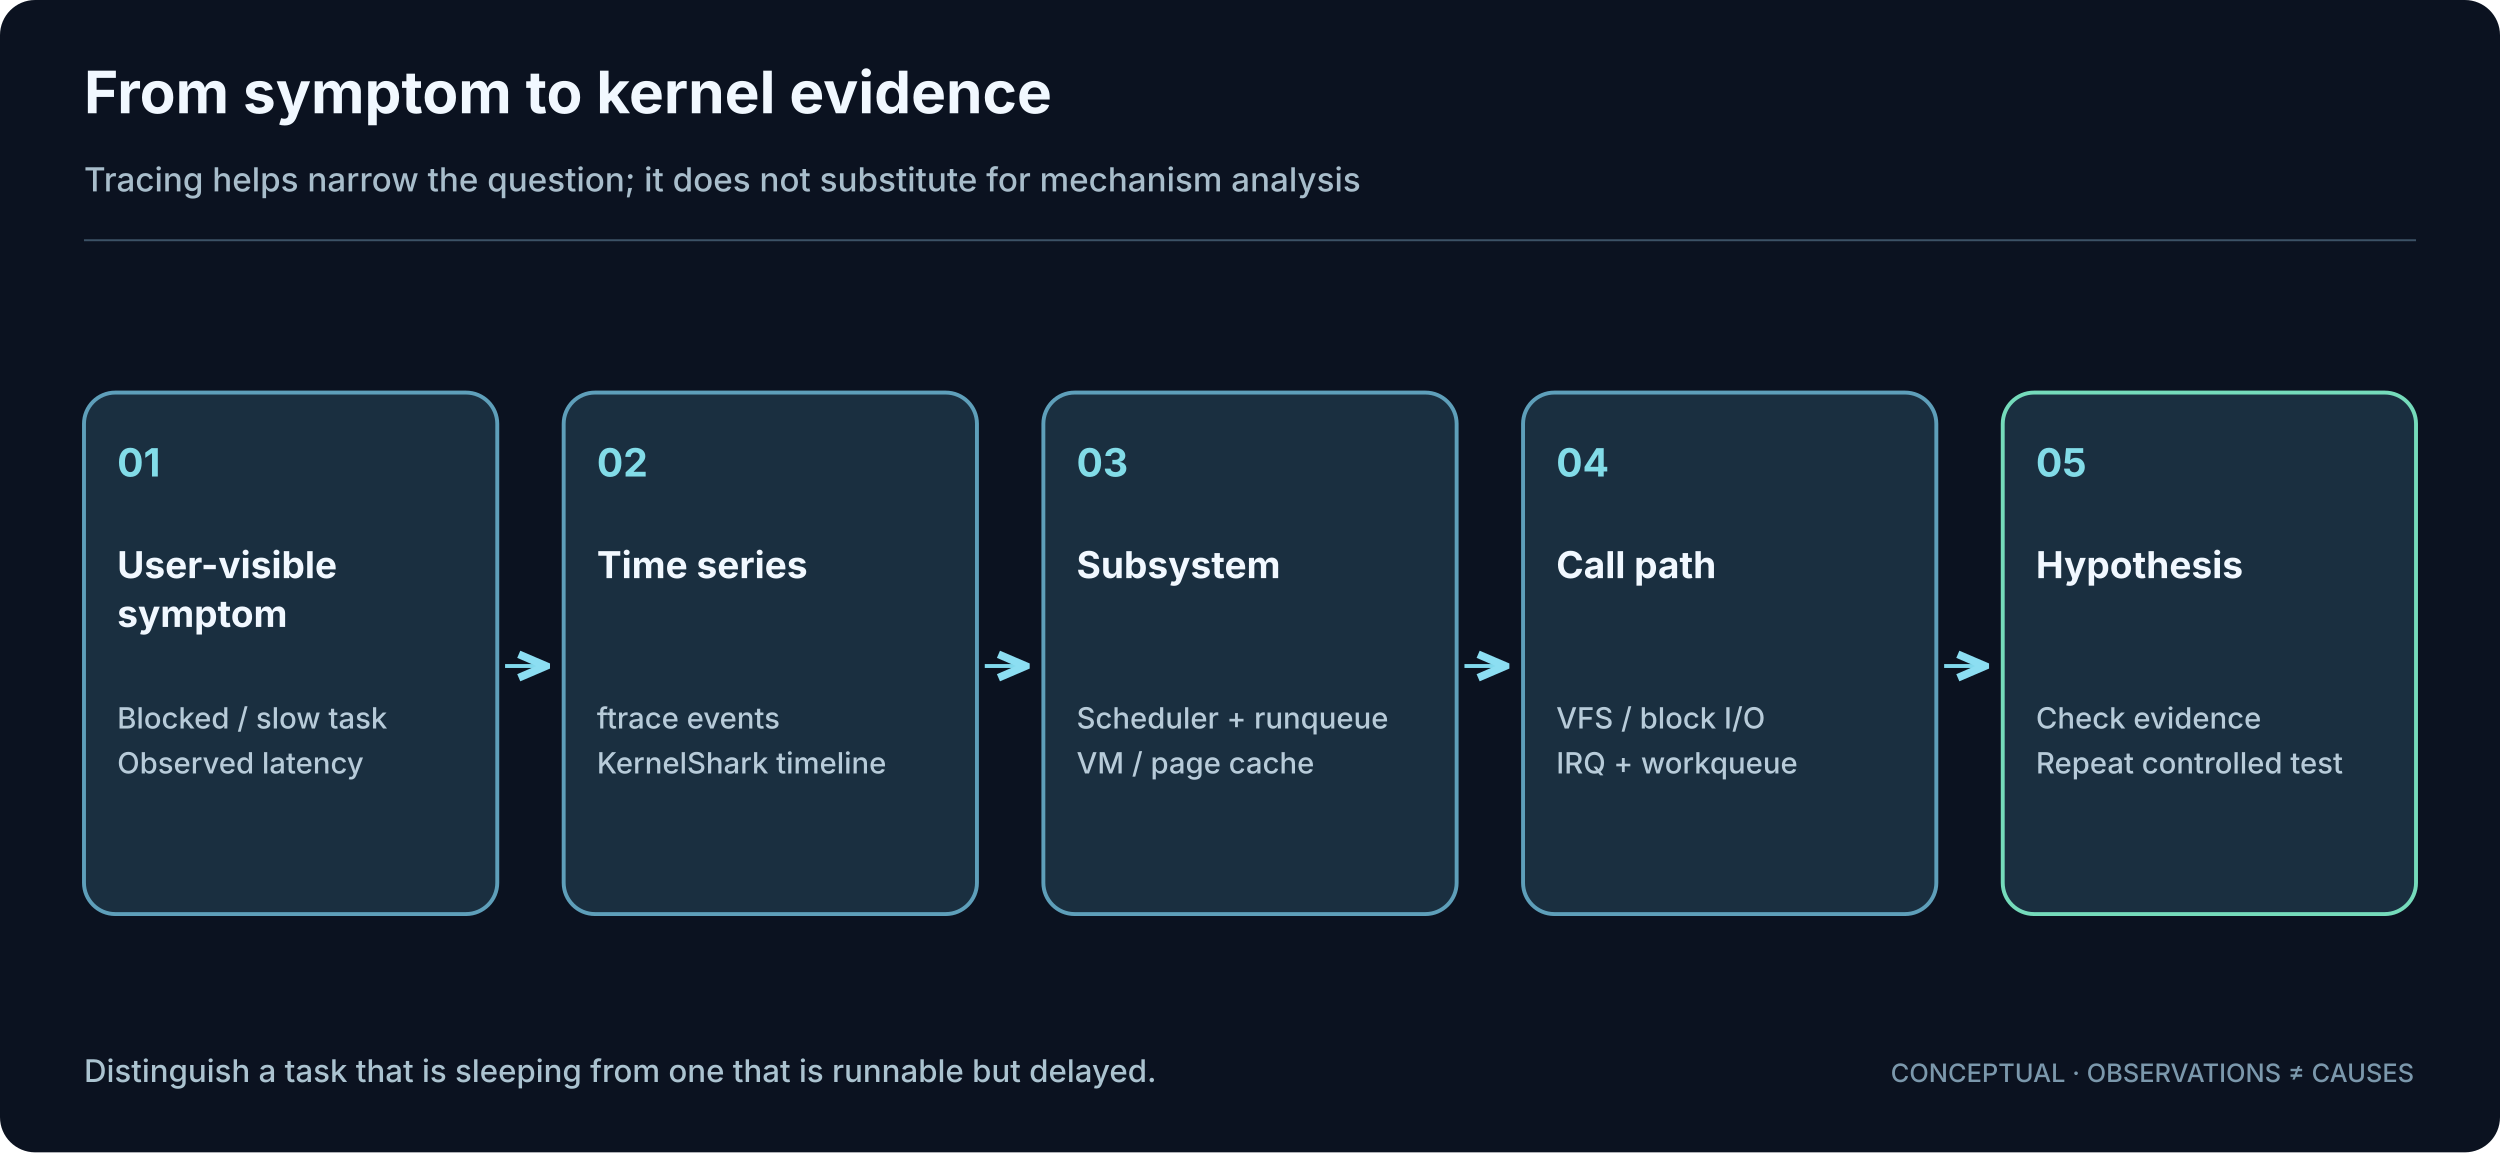
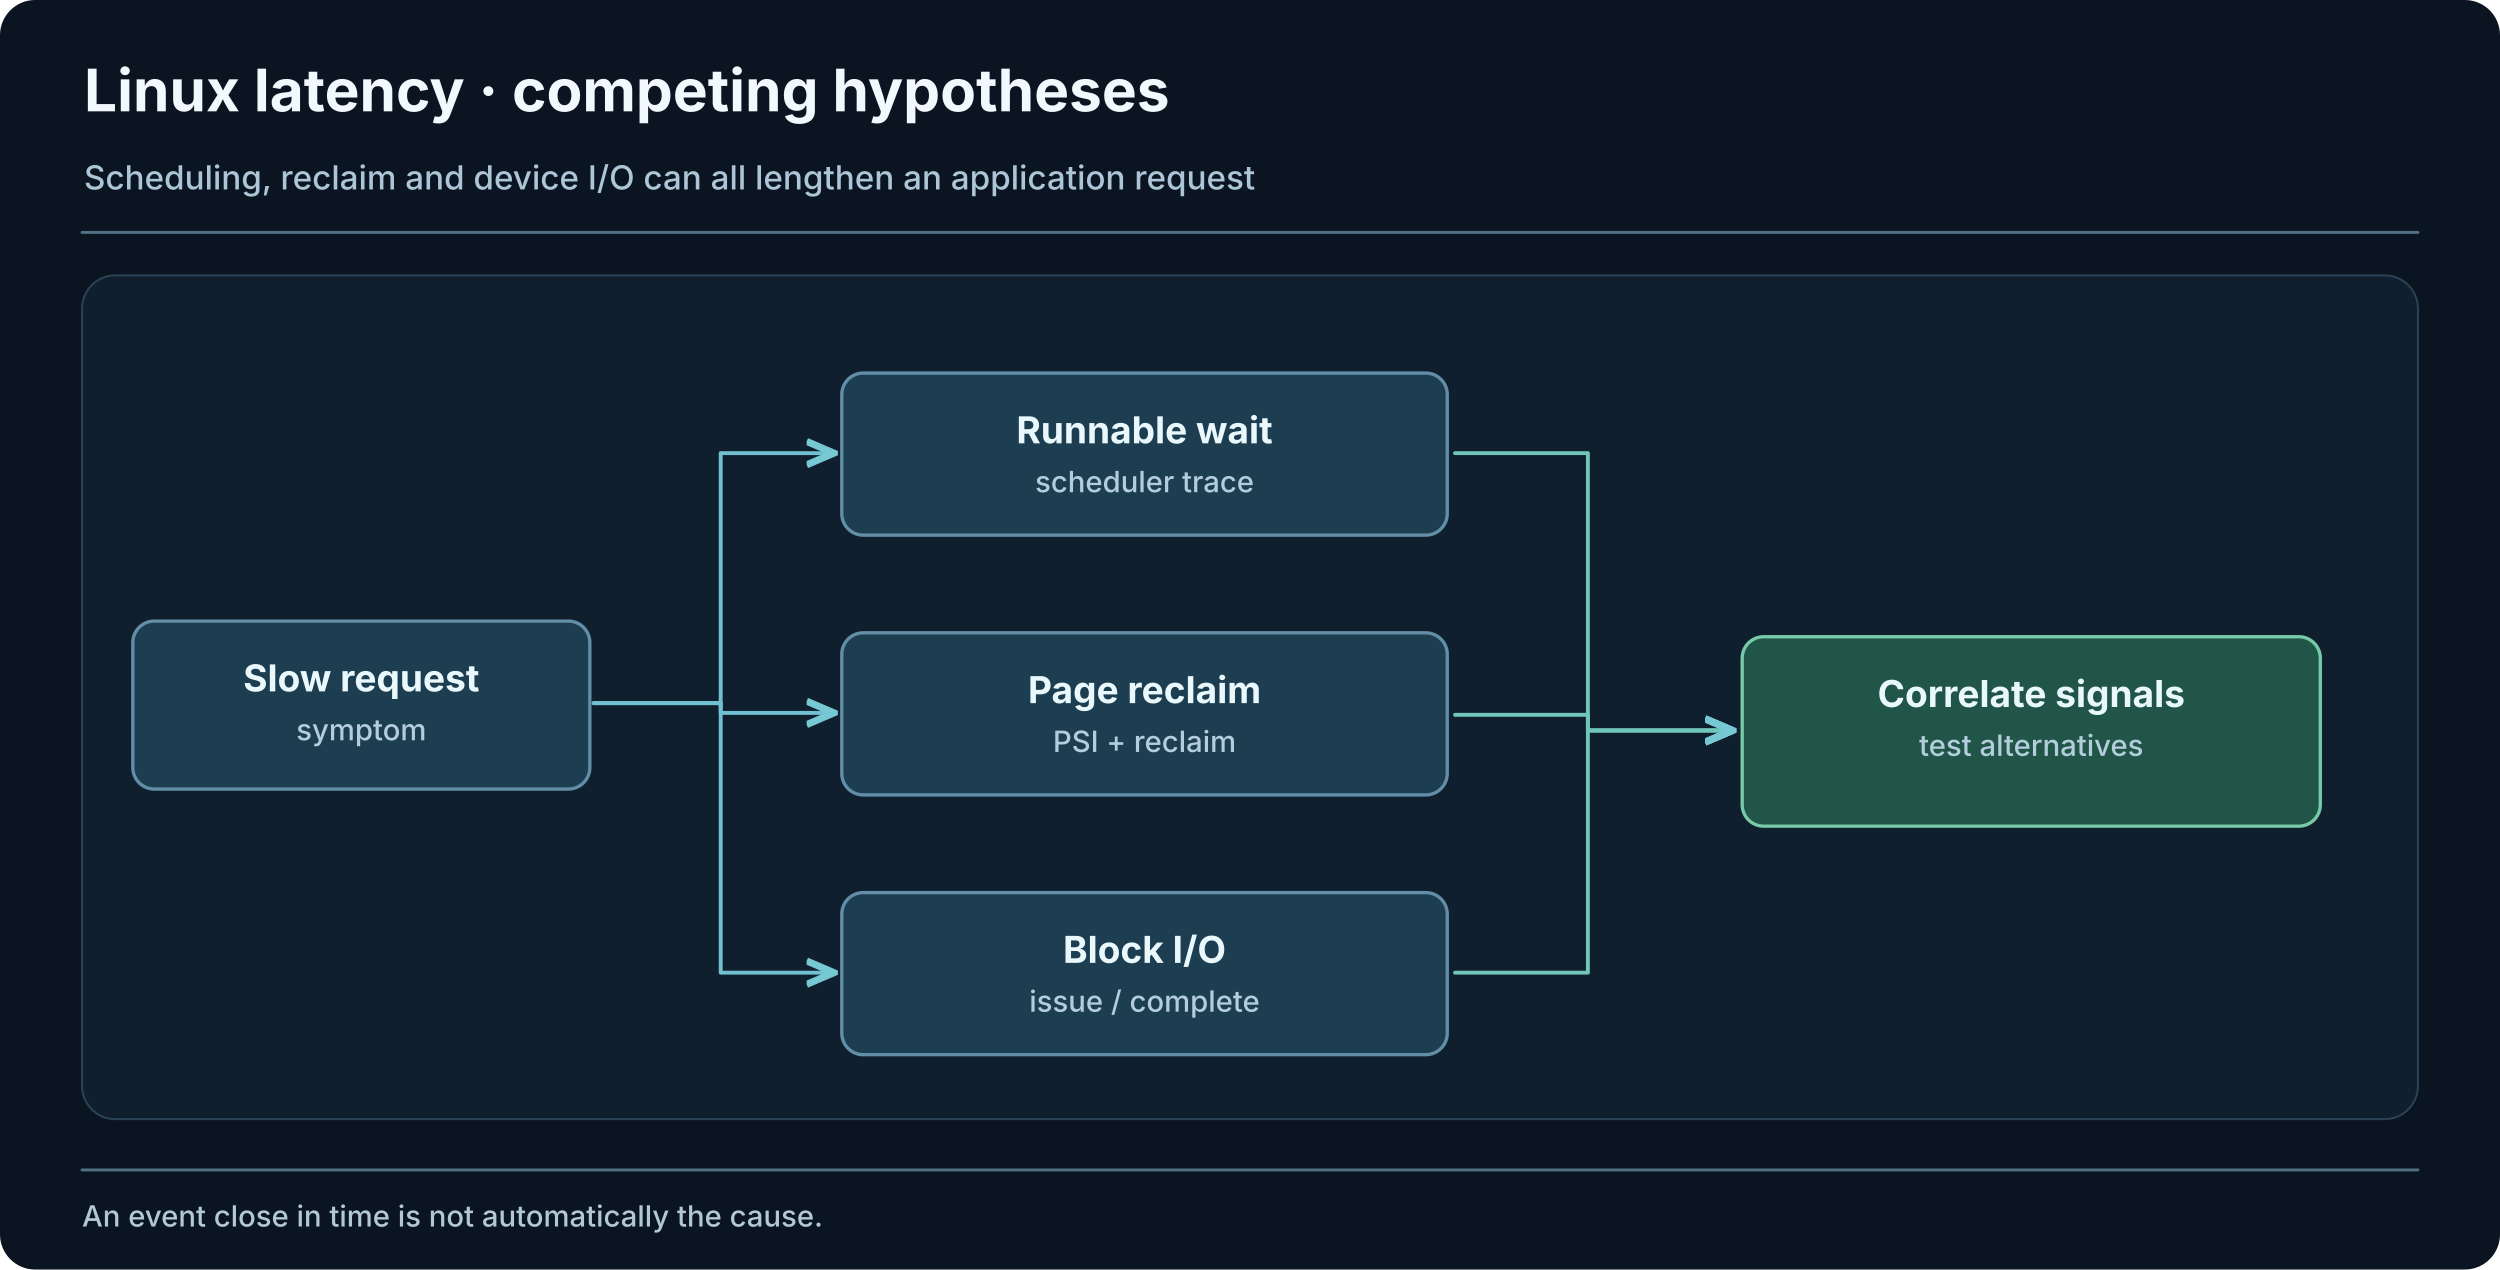
- <svg xmlns="http://www.w3.org/2000/svg" viewBox="0 0 1280 590" role="img" aria-label="From symptom to kernel evidence">
-   <rect width="1280" height="590" rx="18" fill="#0b1220" />
+ <svg xmlns="http://www.w3.org/2000/svg" viewBox="0 0 1280 650" role="img" aria-labelledby="t d">
  <defs>
-     <marker id="arr" markerWidth="9" markerHeight="9" refX="8" refY="4" orient="auto">
-       <path d="M1 1L8 4L1 7" fill="none" stroke="#8cdef2" stroke-width="2" />
+     <marker id="a" markerWidth="8" markerHeight="8" refX="7" refY="4" orient="auto">
+       <path d="M0 1L7 4L0 7" fill="none" stroke="#76c9d3" stroke-width="1.8" />
    </marker>
  </defs>
-   <text x="43" y="58" font-family="Inter,Arial,sans-serif" font-size="30" fill="#f1f8ff" font-weight="750">From symptom to kernel evidence</text>
-   <text x="43" y="98" font-family="Inter,Arial,sans-serif" font-size="17" fill="#a8bdcb" font-weight="500">Tracing helps narrow the question; it does not substitute for mechanism analysis</text>
-   <path d="M43 123H1237" stroke="#3c5266" />
-   <rect x="43" y="201" width="211.6" height="267" rx="16" fill="#1a2f40" stroke="#5e9fba" stroke-width="2" />
-   <text x="60" y="244" font-family="Inter,Arial,sans-serif" font-size="20" fill="#82dce8" font-weight="750">01</text>
-   <text x="60" y="296" font-family="Inter,Arial,sans-serif" font-size="19" fill="#f1f8ff" font-weight="650">User-visible</text>
-   <text x="60" y="321" font-family="Inter,Arial,sans-serif" font-size="19" fill="#f1f8ff" font-weight="650">symptom</text>
-   <text x="60" y="373" font-family="Inter,Arial,sans-serif" font-size="15" fill="#b7cbd9" font-weight="500">Blocked / slow task</text>
-   <text x="60" y="396" font-family="Inter,Arial,sans-serif" font-size="15" fill="#b7cbd9" font-weight="500">Observed latency</text>
-   <path d="M258.6 341H279.6" stroke="#81d9ed" stroke-width="2" marker-end="url(#arr)" />
-   <rect x="288.6" y="201" width="211.6" height="267" rx="16" fill="#1a2f40" stroke="#5e9fba" stroke-width="2" />
-   <text x="305.6" y="244" font-family="Inter,Arial,sans-serif" font-size="20" fill="#82dce8" font-weight="750">02</text>
-   <text x="305.6" y="296" font-family="Inter,Arial,sans-serif" font-size="19" fill="#f1f8ff" font-weight="650">Time series</text>
-   <text x="305.6" y="373" font-family="Inter,Arial,sans-serif" font-size="15" fill="#b7cbd9" font-weight="500">ftrace events</text>
-   <text x="305.6" y="396" font-family="Inter,Arial,sans-serif" font-size="15" fill="#b7cbd9" font-weight="500">KernelShark timeline</text>
-   <path d="M504.2 341H525.2" stroke="#81d9ed" stroke-width="2" marker-end="url(#arr)" />
-   <rect x="534.2" y="201" width="211.6" height="267" rx="16" fill="#1a2f40" stroke="#5e9fba" stroke-width="2" />
-   <text x="551.2" y="244" font-family="Inter,Arial,sans-serif" font-size="20" fill="#82dce8" font-weight="750">03</text>
-   <text x="551.2" y="296" font-family="Inter,Arial,sans-serif" font-size="19" fill="#f1f8ff" font-weight="650">Subsystem</text>
-   <text x="551.2" y="373" font-family="Inter,Arial,sans-serif" font-size="15" fill="#b7cbd9" font-weight="500">Scheduler + runqueue</text>
-   <text x="551.2" y="396" font-family="Inter,Arial,sans-serif" font-size="15" fill="#b7cbd9" font-weight="500">VM / page cache</text>
-   <path d="M749.8 341H770.8" stroke="#81d9ed" stroke-width="2" marker-end="url(#arr)" />
-   <rect x="779.8" y="201" width="211.6" height="267" rx="16" fill="#1a2f40" stroke="#5e9fba" stroke-width="2" />
-   <text x="796.8" y="244" font-family="Inter,Arial,sans-serif" font-size="20" fill="#82dce8" font-weight="750">04</text>
-   <text x="796.8" y="296" font-family="Inter,Arial,sans-serif" font-size="19" fill="#f1f8ff" font-weight="650">Call path</text>
-   <text x="796.8" y="373" font-family="Inter,Arial,sans-serif" font-size="15" fill="#b7cbd9" font-weight="500">VFS / block I/O</text>
-   <text x="796.8" y="396" font-family="Inter,Arial,sans-serif" font-size="15" fill="#b7cbd9" font-weight="500">IRQ + workqueue</text>
-   <path d="M995.4 341H1016.4" stroke="#81d9ed" stroke-width="2" marker-end="url(#arr)" />
-   <rect x="1025.4" y="201" width="211.6" height="267" rx="16" fill="#1a2f40" stroke="#75dbbb" stroke-width="2" />
-   <text x="1042.4" y="244" font-family="Inter,Arial,sans-serif" font-size="20" fill="#82dce8" font-weight="750">05</text>
-   <text x="1042.4" y="296" font-family="Inter,Arial,sans-serif" font-size="19" fill="#f1f8ff" font-weight="650">Hypothesis</text>
-   <text x="1042.4" y="373" font-family="Inter,Arial,sans-serif" font-size="15" fill="#b7cbd9" font-weight="500">Check evidence</text>
-   <text x="1042.4" y="396" font-family="Inter,Arial,sans-serif" font-size="15" fill="#b7cbd9" font-weight="500">Repeat controlled test</text>
-   <text x="43" y="554" font-family="Inter,Arial,sans-serif" font-size="16" fill="#abc3d0" font-weight="500">Distinguish a task that is sleeping from one that is runnable but delayed.</text>
-   <text x="1236" y="554" font-family="Inter,Arial,sans-serif" font-size="13" fill="#7b98ac" font-weight="500" text-anchor="end">CONCEPTUAL · OBSERVATIONS ≠ CAUSES</text>
+   <rect width="1280" height="650" rx="18" fill="#0b1421" />
+   <rect x="42" y="141" width="1196" height="432" rx="17" fill="#101f2e" stroke="#2c4356" />
+   <text x="43" y="57" text-anchor="start" font-family="Inter,Noto Sans KR,Arial,sans-serif" font-size="30" font-weight="700" fill="#f1f8fe">Linux latency · competing hypotheses</text>
+   <text x="43" y="97" text-anchor="start" font-family="Inter,Noto Sans KR,Arial,sans-serif" font-size="17" font-weight="500" fill="#acc6d7">Scheduling, reclaim and device I/O can all lengthen an application request</text>
+   <path d="M42 119L1238 119" fill="none" stroke="#527083" stroke-width="1.5" stroke-linecap="round" stroke-linejoin="round" />
+   <rect x="68" y="318" width="234" height="86" rx="11" fill="#1d3e50" stroke="#628ea7" stroke-width="1.7" />
+   <text x="185.0" y="354" text-anchor="middle" font-family="Inter,Noto Sans KR,Arial,sans-serif" font-size="19" font-weight="650" fill="#e9f8fc">Slow request</text>
+   <text x="185.0" y="379" text-anchor="middle" font-family="Inter,Noto Sans KR,Arial,sans-serif" font-size="15" font-weight="450" fill="#b3cddd">symptom</text>
+   <rect x="431" y="191" width="310" height="83" rx="11" fill="#1d3e50" stroke="#628ea7" stroke-width="1.7" />
+   <text x="586.0" y="227" text-anchor="middle" font-family="Inter,Noto Sans KR,Arial,sans-serif" font-size="19" font-weight="650" fill="#e9f8fc">Runnable wait</text>
+   <text x="586.0" y="252" text-anchor="middle" font-family="Inter,Noto Sans KR,Arial,sans-serif" font-size="15" font-weight="450" fill="#b3cddd">scheduler trace</text>
+   <path d="M304 360H369V232H427" fill="none" stroke="#70c0d1" stroke-width="2" stroke-linecap="round" stroke-linejoin="round" marker-end="url(#a)" />
+   <rect x="431" y="324" width="310" height="83" rx="11" fill="#1d3e50" stroke="#628ea7" stroke-width="1.7" />
+   <text x="586.0" y="360" text-anchor="middle" font-family="Inter,Noto Sans KR,Arial,sans-serif" font-size="19" font-weight="650" fill="#e9f8fc">Page reclaim</text>
+   <text x="586.0" y="385" text-anchor="middle" font-family="Inter,Noto Sans KR,Arial,sans-serif" font-size="15" font-weight="450" fill="#b3cddd">PSI + reclaim</text>
+   <path d="M304 360H369V365H427" fill="none" stroke="#70c0d1" stroke-width="2" stroke-linecap="round" stroke-linejoin="round" marker-end="url(#a)" />
+   <rect x="431" y="457" width="310" height="83" rx="11" fill="#1d3e50" stroke="#628ea7" stroke-width="1.7" />
+   <text x="586.0" y="493" text-anchor="middle" font-family="Inter,Noto Sans KR,Arial,sans-serif" font-size="19" font-weight="650" fill="#e9f8fc">Block I/O</text>
+   <text x="586.0" y="518" text-anchor="middle" font-family="Inter,Noto Sans KR,Arial,sans-serif" font-size="15" font-weight="450" fill="#b3cddd">issue / complete</text>
+   <path d="M304 360H369V498H427" fill="none" stroke="#70c0d1" stroke-width="2" stroke-linecap="round" stroke-linejoin="round" marker-end="url(#a)" />
+   <rect x="892" y="326" width="296" height="97" rx="11" fill="#215548" stroke="#76caa7" stroke-width="1.7" />
+   <text x="1040.0" y="362" text-anchor="middle" font-family="Inter,Noto Sans KR,Arial,sans-serif" font-size="19" font-weight="650" fill="#e9f8fc">Correlate signals</text>
+   <text x="1040.0" y="387" text-anchor="middle" font-family="Inter,Noto Sans KR,Arial,sans-serif" font-size="15" font-weight="450" fill="#b3cddd">test alternatives</text>
+   <path d="M745 232H813V374H887" fill="none" stroke="#70c6b9" stroke-width="2" stroke-linecap="round" stroke-linejoin="round" marker-end="url(#a)" />
+   <path d="M745 366H813V374H887" fill="none" stroke="#70c6b9" stroke-width="2" stroke-linecap="round" stroke-linejoin="round" marker-end="url(#a)" />
+   <path d="M745 498H813V374H887" fill="none" stroke="#70c6b9" stroke-width="2" stroke-linecap="round" stroke-linejoin="round" marker-end="url(#a)" />
+   <path d="M42 599L1238 599" fill="none" stroke="#527083" stroke-width="1.5" stroke-linecap="round" stroke-linejoin="round" />
+   <text x="42" y="628" text-anchor="start" font-family="Inter,Noto Sans KR,Arial,sans-serif" font-size="15" font-weight="500" fill="#b2c8d5">An event close in time is not automatically the cause.</text>
</svg>
